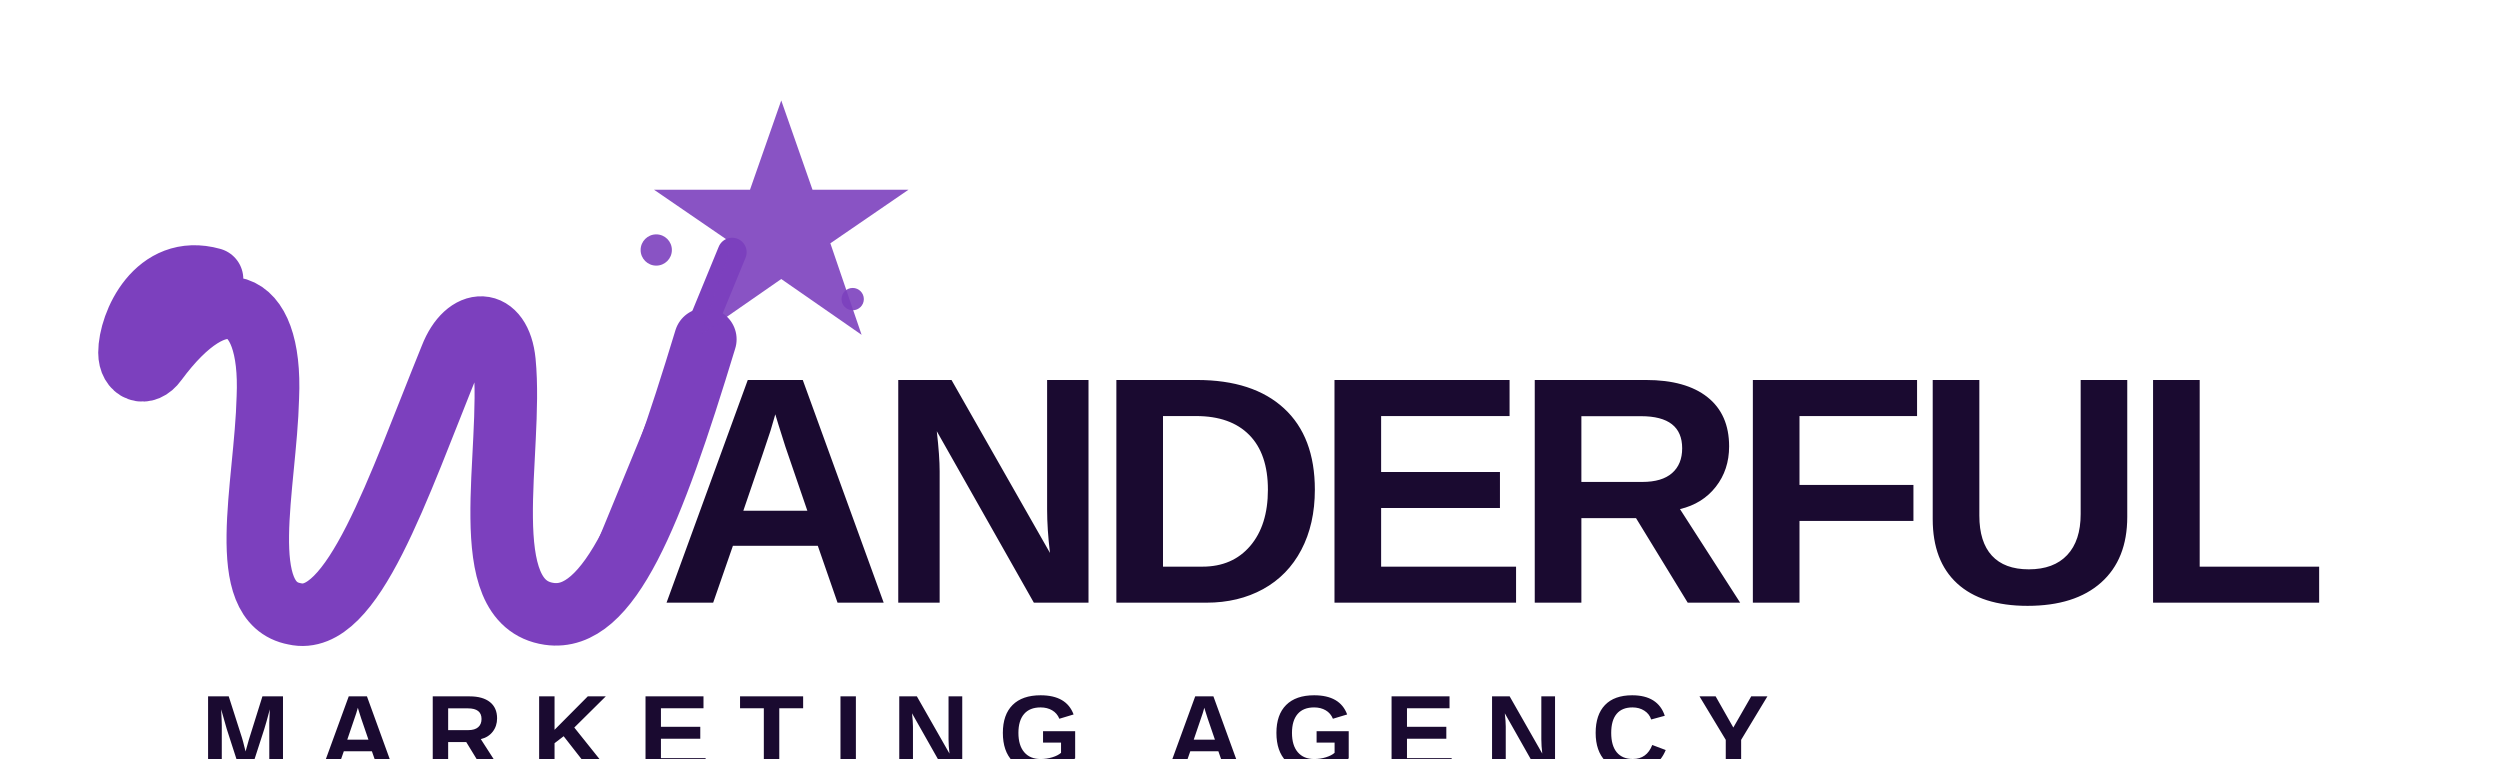
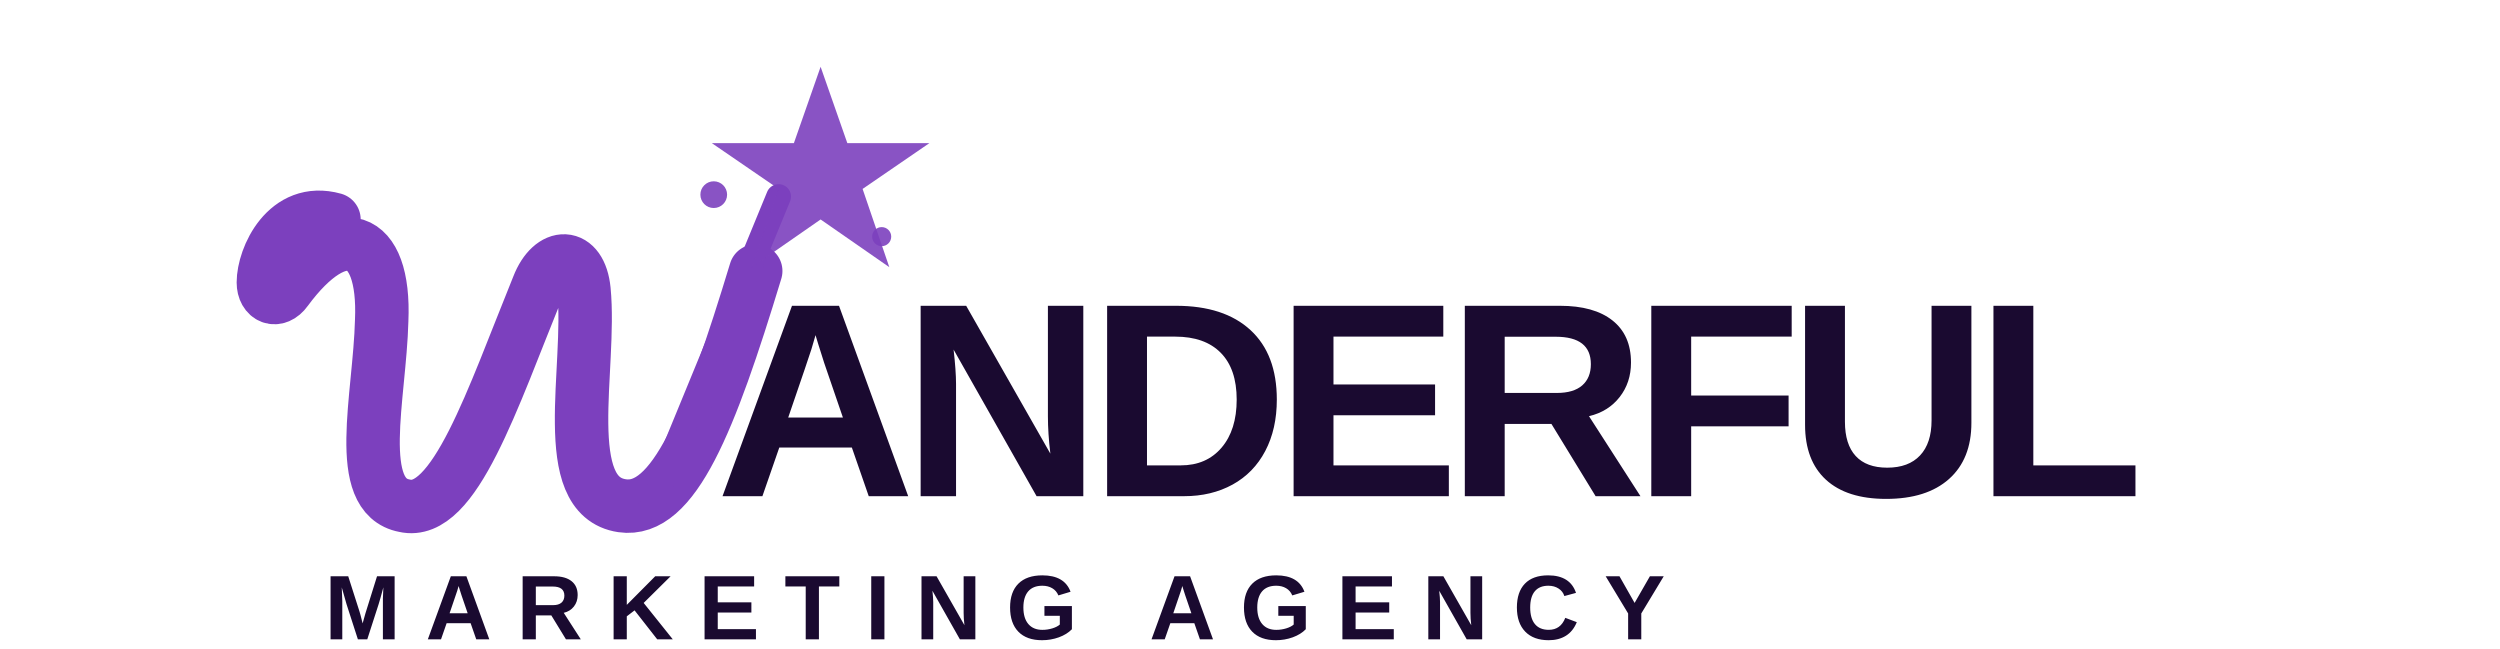
- <svg xmlns="http://www.w3.org/2000/svg" viewBox="80 40 1120 340">
+ <svg xmlns="http://www.w3.org/2000/svg" viewBox="0 50 1310 340">
  <g transform="translate(130,80)">
    <path d="M45 85 C20 78 8 105 8 118 C8 126 15 129 20 122 C48 84 72 92 70 138 C69 178 55 230 82 235 C108 241 128 179 152 120 C159 102 174 102 176 122 C180 163 162 230 196 235 C223 239 242 191 266 112" fill="none" stroke="#7c40be" stroke-width="28" stroke-linecap="round" stroke-linejoin="round" />
    <path d="M211 236 L278 73" fill="none" stroke="#7c40be" stroke-width="13" stroke-linecap="round" />
    <path d="M232 183 L248 189" stroke="#7c40be" stroke-width="6" stroke-linecap="round" />
    <path d="M242 161 L256 167" stroke="#7c40be" stroke-width="5" stroke-linecap="round" />
    <path d="M300 5 L314 45 L357 45 L322 69 L336 110 L300 85 L264 110 L278 69 L243 45 L286 45 Z" fill="#7c40be" opacity="0.9" />
    <circle cx="244" cy="72" r="7" fill="#7c40be" opacity="0.9" />
    <circle cx="332" cy="94" r="5" fill="#7c40be" opacity="0.9" />
    <text x="245" y="230" font-family="Arial Black, Montserrat, Arial, sans-serif" font-size="145" font-weight="900" letter-spacing="-7" fill="#1a0a30">ANDERFUL</text>
    <text x="40" y="305" font-family="Montserrat, Arial, sans-serif" font-size="48" font-weight="700" letter-spacing="13" fill="#1a0a30">MARKETING AGENCY</text>
  </g>
</svg>
